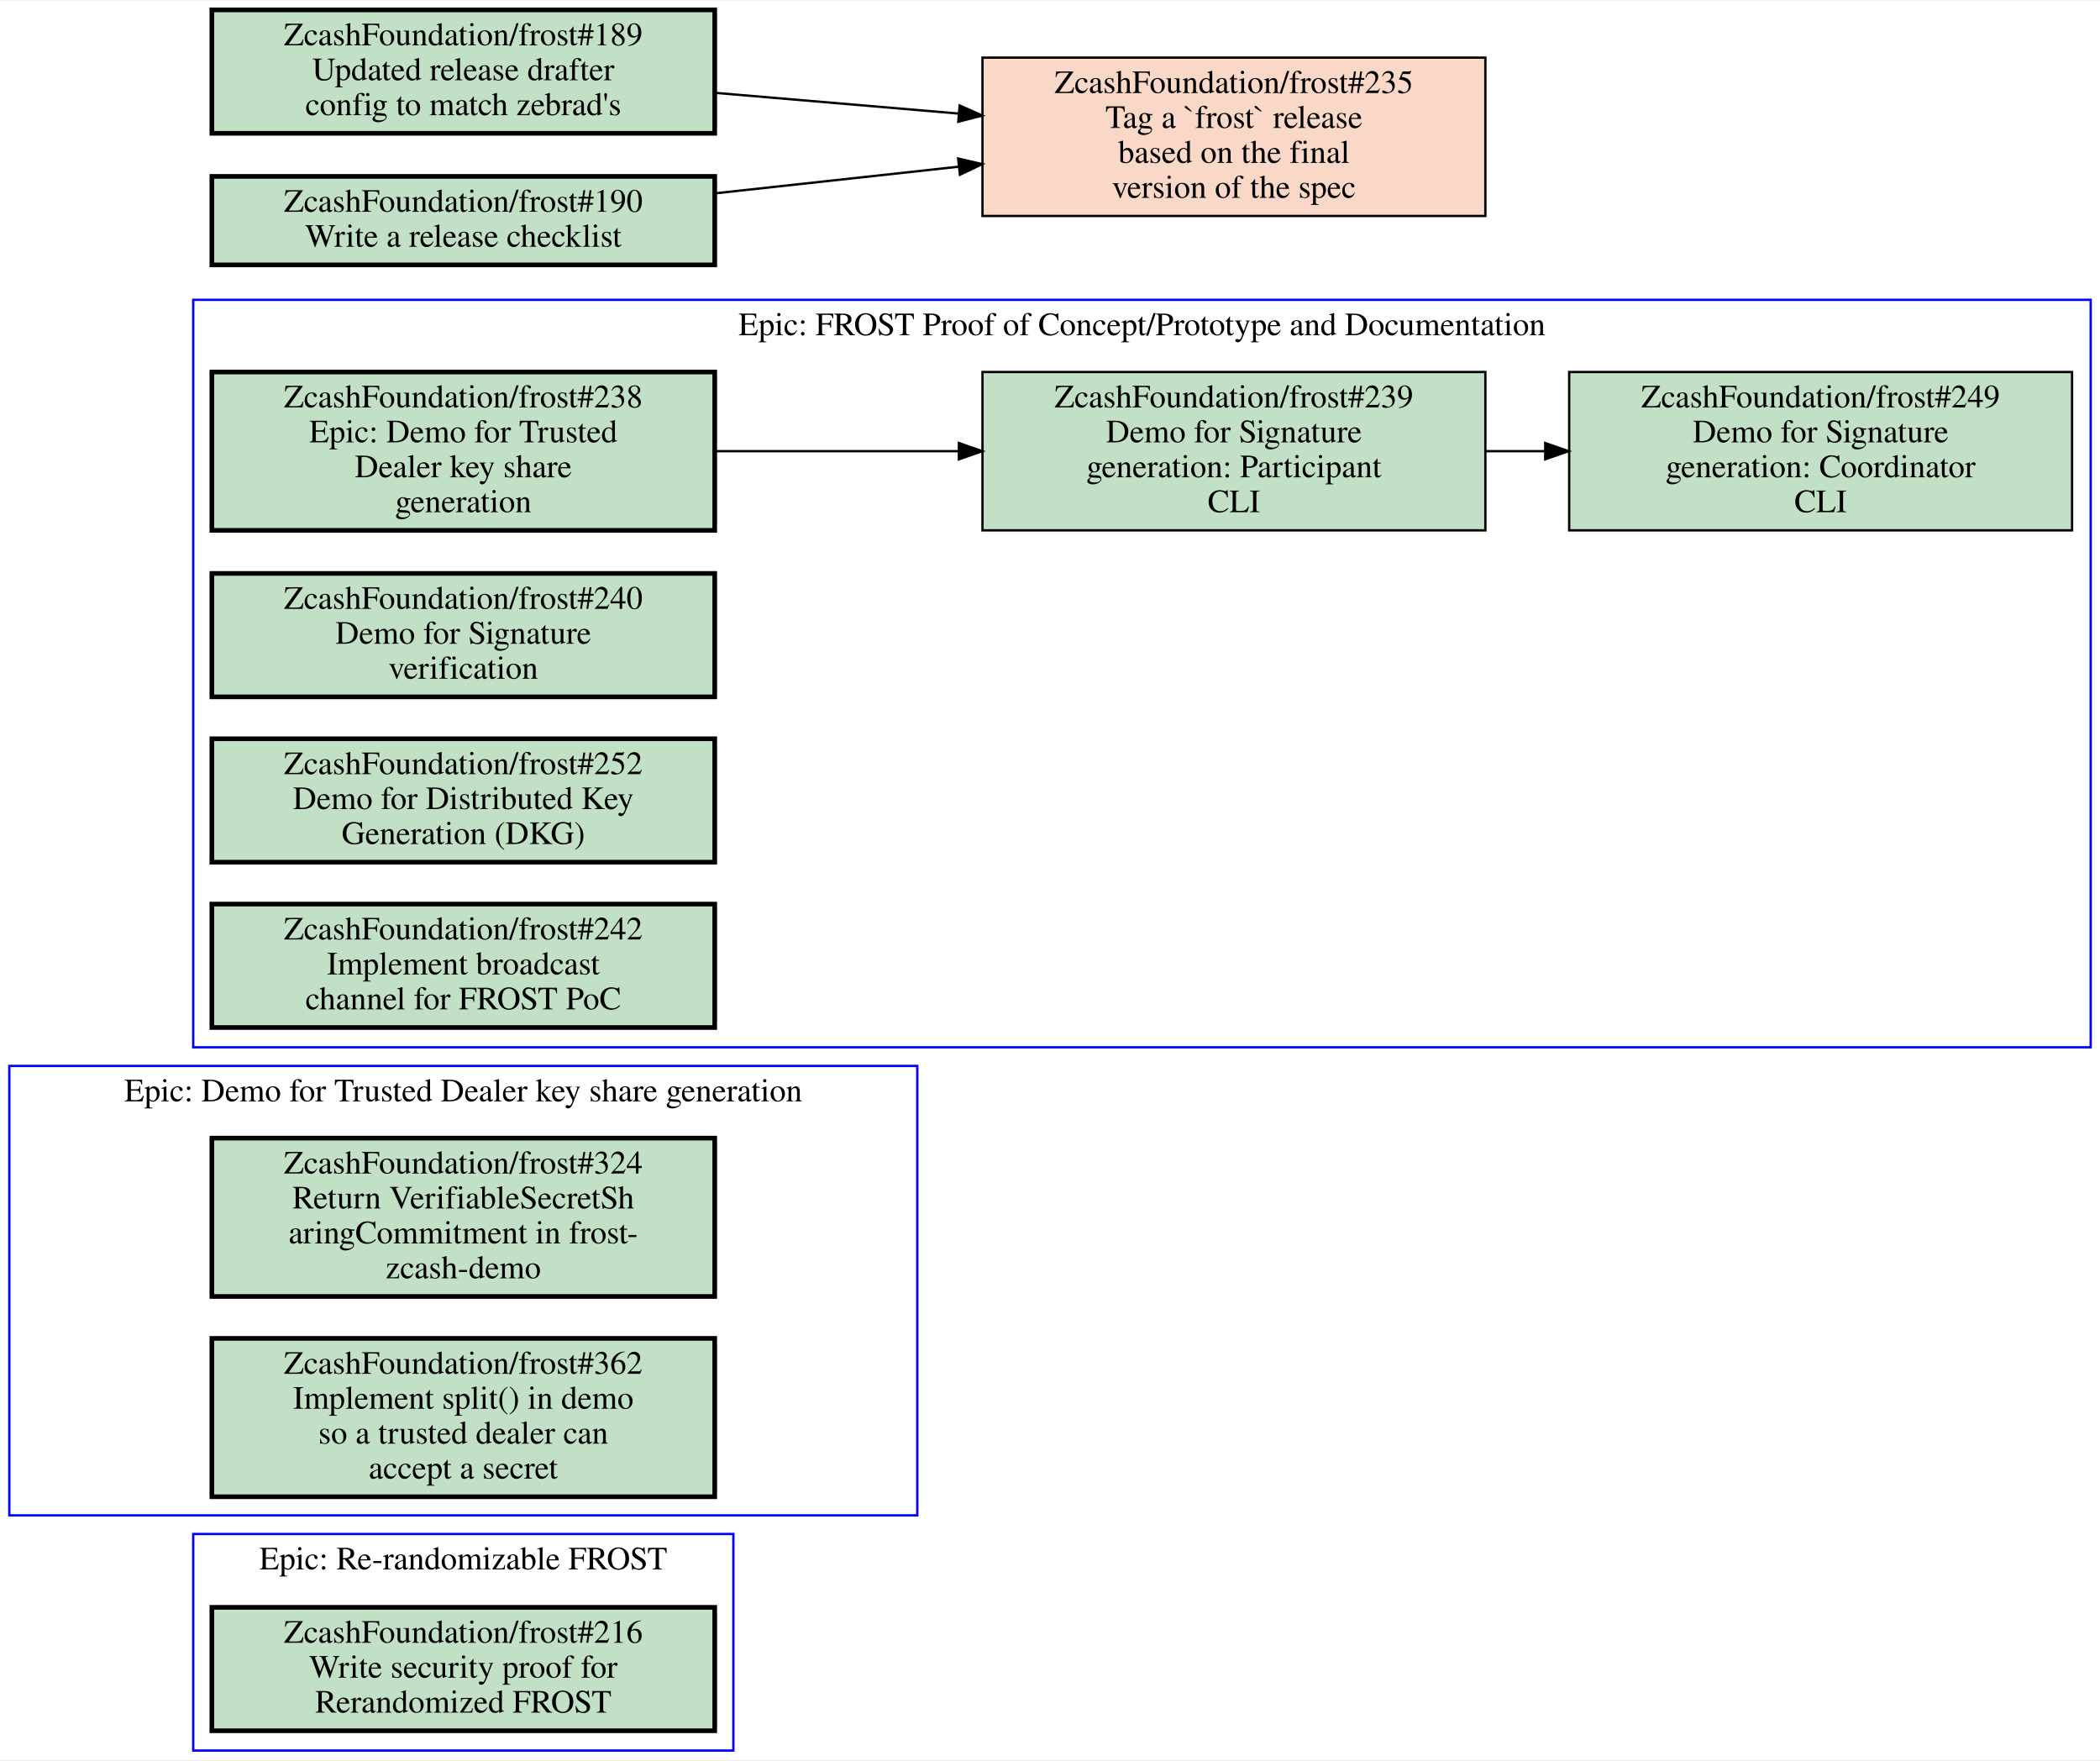
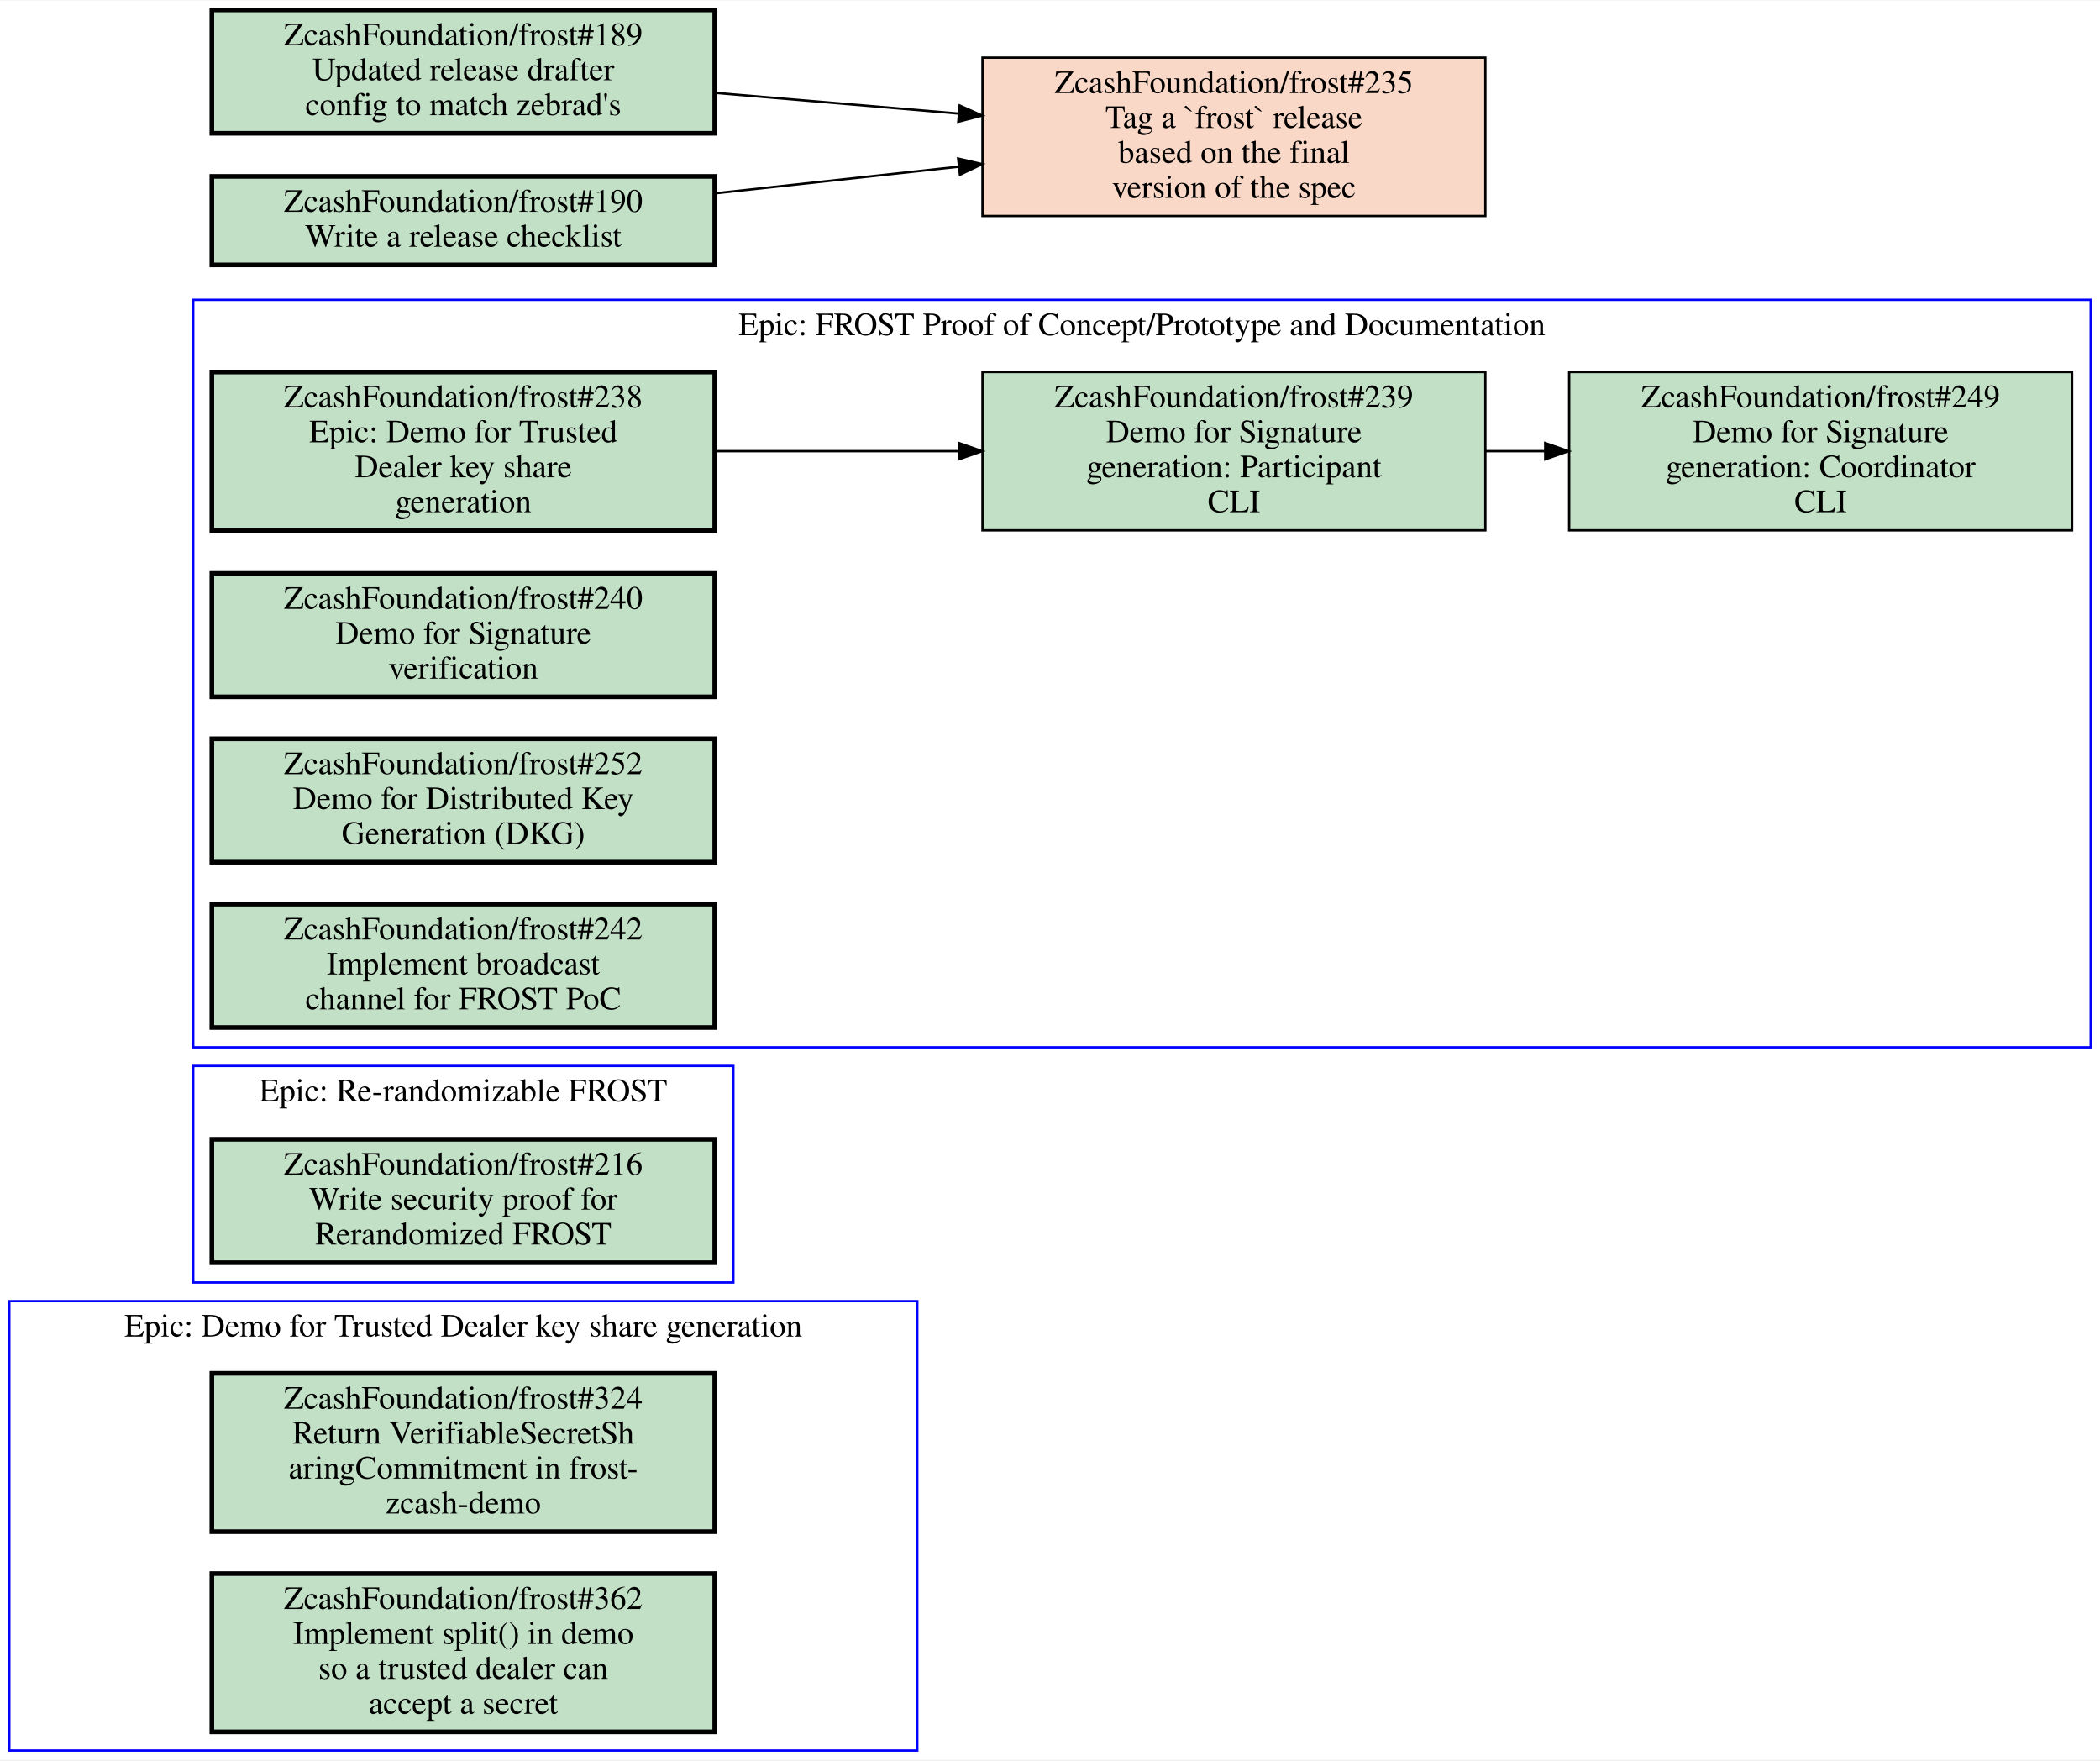
<svg xmlns="http://www.w3.org/2000/svg" xmlns:xlink="http://www.w3.org/1999/xlink" width="902pt" height="756pt" viewBox="0.00 0.00 902.00 755.50">
  <g id="graph0" class="graph" transform="scale(1 1) rotate(0) translate(4 751.5)">
    <polygon fill="white" stroke="transparent" points="-4,4 -4,-751.5 898,-751.5 898,4 -4,4" />
    <g id="clust1" class="cluster">
-       <polygon fill="none" stroke="blue" points="0,-101 0,-294 390,-294 390,-101 0,-101" />
-       <text text-anchor="middle" x="195" y="-278.8" font-family="Times,serif" font-size="14.00">Epic: Demo for Trusted Dealer key share generation</text>
+       <polygon fill="none" stroke="blue" points="0,0 0,-193 390,-193 390,0 0,0" />
+       <text text-anchor="middle" x="195" y="-177.8" font-family="Times,serif" font-size="14.00">Epic: Demo for Trusted Dealer key share generation</text>
    </g>
    <g id="clust2" class="cluster">
+       <polygon fill="none" stroke="blue" points="79,-201 79,-294 311,-294 311,-201 79,-201" />
+       <text text-anchor="middle" x="195" y="-278.8" font-family="Times,serif" font-size="14.00">Epic: Re-randomizable FROST</text>
+     </g>
+     <g id="clust3" class="cluster">
      <polygon fill="none" stroke="blue" points="79,-302 79,-623 894,-623 894,-302 79,-302" />
      <text text-anchor="middle" x="486.5" y="-607.8" font-family="Times,serif" font-size="14.00">Epic: FROST Proof of Concept/Prototype and Documentation</text>
-     </g>
-     <g id="clust3" class="cluster">
-       <polygon fill="none" stroke="blue" points="79,0 79,-93 311,-93 311,0 79,0" />
-       <text text-anchor="middle" x="195" y="-77.8" font-family="Times,serif" font-size="14.00">Epic: Re-randomizable FROST</text>
    </g>
    <g id="node1" class="node open">
      <g id="a_node1">
        <a xlink:href="https://github.com/ZcashFoundation/frost/issues/324" xlink:title="ZcashFoundation/frost#324&#10;Return VerifiableSecretSh&#10;aringCommitment in frost-&#10;zcash-demo" target="_blank">
-           <polygon fill="#c2e0c6" stroke="black" stroke-width="2" points="303,-263 87,-263 87,-195 303,-195 303,-263" />
-           <text text-anchor="middle" x="195" y="-247.8" font-family="Times,serif" font-size="14.00">ZcashFoundation/frost#324</text>
-           <text text-anchor="middle" x="195" y="-232.8" font-family="Times,serif" font-size="14.00">Return VerifiableSecretSh</text>
-           <text text-anchor="middle" x="195" y="-217.8" font-family="Times,serif" font-size="14.00">aringCommitment in frost-</text>
-           <text text-anchor="middle" x="195" y="-202.8" font-family="Times,serif" font-size="14.00">zcash-demo</text>
+           <polygon fill="#c2e0c6" stroke="black" stroke-width="2" points="303,-162 87,-162 87,-94 303,-94 303,-162" />
+           <text text-anchor="middle" x="195" y="-146.8" font-family="Times,serif" font-size="14.00">ZcashFoundation/frost#324</text>
+           <text text-anchor="middle" x="195" y="-131.8" font-family="Times,serif" font-size="14.00">Return VerifiableSecretSh</text>
+           <text text-anchor="middle" x="195" y="-116.8" font-family="Times,serif" font-size="14.00">aringCommitment in frost-</text>
+           <text text-anchor="middle" x="195" y="-101.8" font-family="Times,serif" font-size="14.00">zcash-demo</text>
        </a>
      </g>
    </g>
    <g id="node2" class="node open">
      <g id="a_node2">
        <a xlink:href="https://github.com/ZcashFoundation/frost/issues/362" xlink:title="ZcashFoundation/frost#362&#10;Implement split() in demo&#10;so a trusted dealer can&#10;accept a secret" target="_blank">
-           <polygon fill="#c2e0c6" stroke="black" stroke-width="2" points="303,-177 87,-177 87,-109 303,-109 303,-177" />
-           <text text-anchor="middle" x="195" y="-161.8" font-family="Times,serif" font-size="14.00">ZcashFoundation/frost#362</text>
-           <text text-anchor="middle" x="195" y="-146.8" font-family="Times,serif" font-size="14.00">Implement split() in demo</text>
-           <text text-anchor="middle" x="195" y="-131.8" font-family="Times,serif" font-size="14.00">so a trusted dealer can</text>
-           <text text-anchor="middle" x="195" y="-116.8" font-family="Times,serif" font-size="14.00">accept a secret</text>
+           <polygon fill="#c2e0c6" stroke="black" stroke-width="2" points="303,-76 87,-76 87,-8 303,-8 303,-76" />
+           <text text-anchor="middle" x="195" y="-60.8" font-family="Times,serif" font-size="14.00">ZcashFoundation/frost#362</text>
+           <text text-anchor="middle" x="195" y="-45.8" font-family="Times,serif" font-size="14.00">Implement split() in demo</text>
+           <text text-anchor="middle" x="195" y="-30.8" font-family="Times,serif" font-size="14.00">so a trusted dealer can</text>
+           <text text-anchor="middle" x="195" y="-15.8" font-family="Times,serif" font-size="14.00">accept a secret</text>
        </a>
      </g>
    </g>
    <g id="node3" class="node open">
      <g id="a_node3">
+         <a xlink:href="https://github.com/ZcashFoundation/frost/issues/216" xlink:title="ZcashFoundation/frost#216&#10;Write security proof for&#10;Rerandomized FROST" target="_blank">
+           <polygon fill="#c2e0c6" stroke="black" stroke-width="2" points="303,-262.5 87,-262.5 87,-209.5 303,-209.5 303,-262.5" />
+           <text text-anchor="middle" x="195" y="-247.3" font-family="Times,serif" font-size="14.00">ZcashFoundation/frost#216</text>
+           <text text-anchor="middle" x="195" y="-232.3" font-family="Times,serif" font-size="14.00">Write security proof for</text>
+           <text text-anchor="middle" x="195" y="-217.3" font-family="Times,serif" font-size="14.00">Rerandomized FROST</text>
+         </a>
+       </g>
+     </g>
+     <g id="node4" class="node open">
+       <g id="a_node4">
        <a xlink:href="https://github.com/ZcashFoundation/frost/issues/238" xlink:title="ZcashFoundation/frost#238&#10;Epic: Demo for Trusted&#10;Dealer key share&#10;generation" target="_blank">
          <polygon fill="#c2e0c6" stroke="black" stroke-width="2" points="303,-592 87,-592 87,-524 303,-524 303,-592" />
          <text text-anchor="middle" x="195" y="-576.8" font-family="Times,serif" font-size="14.00">ZcashFoundation/frost#238</text>
          <text text-anchor="middle" x="195" y="-561.8" font-family="Times,serif" font-size="14.00">Epic: Demo for Trusted</text>
          <text text-anchor="middle" x="195" y="-546.8" font-family="Times,serif" font-size="14.00">Dealer key share</text>
          <text text-anchor="middle" x="195" y="-531.8" font-family="Times,serif" font-size="14.00">generation</text>
        </a>
      </g>
    </g>
-     <g id="node4" class="node open">
-       <g id="a_node4">
+     <g id="node5" class="node open">
+       <g id="a_node5">
        <a xlink:href="https://github.com/ZcashFoundation/frost/issues/239" xlink:title="ZcashFoundation/frost#239&#10;Demo for Signature&#10;generation: Participant&#10;CLI" target="_blank">
          <polygon fill="#c2e0c6" stroke="black" points="634,-592 418,-592 418,-524 634,-524 634,-592" />
          <text text-anchor="middle" x="526" y="-576.8" font-family="Times,serif" font-size="14.00">ZcashFoundation/frost#239</text>
          <text text-anchor="middle" x="526" y="-561.8" font-family="Times,serif" font-size="14.00">Demo for Signature</text>
          <text text-anchor="middle" x="526" y="-546.8" font-family="Times,serif" font-size="14.00">generation: Participant</text>
          <text text-anchor="middle" x="526" y="-531.8" font-family="Times,serif" font-size="14.00">CLI</text>
        </a>
      </g>
    </g>
    <g id="edge1" class="edge">
      <path fill="none" stroke="black" d="M303.27,-558C336.72,-558 373.78,-558 407.87,-558" />
      <polygon fill="black" stroke="black" points="407.87,-561.5 417.87,-558 407.87,-554.5 407.87,-561.5" />
    </g>
-     <g id="node5" class="node open">
-       <g id="a_node5">
+     <g id="node6" class="node open">
+       <g id="a_node6">
        <a xlink:href="https://github.com/ZcashFoundation/frost/issues/249" xlink:title="ZcashFoundation/frost#249&#10;Demo for Signature&#10;generation: Coordinator&#10;CLI" target="_blank">
          <polygon fill="#c2e0c6" stroke="black" points="886,-592 670,-592 670,-524 886,-524 886,-592" />
          <text text-anchor="middle" x="778" y="-576.8" font-family="Times,serif" font-size="14.00">ZcashFoundation/frost#249</text>
          <text text-anchor="middle" x="778" y="-561.8" font-family="Times,serif" font-size="14.00">Demo for Signature</text>
          <text text-anchor="middle" x="778" y="-546.8" font-family="Times,serif" font-size="14.00">generation: Coordinator</text>
          <text text-anchor="middle" x="778" y="-531.8" font-family="Times,serif" font-size="14.00">CLI</text>
        </a>
      </g>
    </g>
    <g id="edge2" class="edge">
      <path fill="none" stroke="black" d="M634.11,-558C642.5,-558 650.99,-558 659.44,-558" />
      <polygon fill="black" stroke="black" points="659.71,-561.5 669.71,-558 659.71,-554.5 659.71,-561.5" />
    </g>
-     <g id="node6" class="node open">
-       <g id="a_node6">
+     <g id="node7" class="node open">
+       <g id="a_node7">
        <a xlink:href="https://github.com/ZcashFoundation/frost/issues/240" xlink:title="ZcashFoundation/frost#240&#10;Demo for Signature&#10;verification" target="_blank">
          <polygon fill="#c2e0c6" stroke="black" stroke-width="2" points="303,-505.5 87,-505.5 87,-452.5 303,-452.5 303,-505.5" />
          <text text-anchor="middle" x="195" y="-490.3" font-family="Times,serif" font-size="14.00">ZcashFoundation/frost#240</text>
          <text text-anchor="middle" x="195" y="-475.3" font-family="Times,serif" font-size="14.00">Demo for Signature</text>
          <text text-anchor="middle" x="195" y="-460.3" font-family="Times,serif" font-size="14.00">verification</text>
        </a>
      </g>
    </g>
-     <g id="node7" class="node open">
-       <g id="a_node7">
+     <g id="node8" class="node open">
+       <g id="a_node8">
        <a xlink:href="https://github.com/ZcashFoundation/frost/issues/252" xlink:title="ZcashFoundation/frost#252&#10;Demo for Distributed Key&#10;Generation (DKG)" target="_blank">
          <polygon fill="#c2e0c6" stroke="black" stroke-width="2" points="303,-434.5 87,-434.5 87,-381.5 303,-381.5 303,-434.5" />
          <text text-anchor="middle" x="195" y="-419.3" font-family="Times,serif" font-size="14.00">ZcashFoundation/frost#252</text>
          <text text-anchor="middle" x="195" y="-404.3" font-family="Times,serif" font-size="14.00">Demo for Distributed Key</text>
          <text text-anchor="middle" x="195" y="-389.3" font-family="Times,serif" font-size="14.00">Generation (DKG)</text>
        </a>
      </g>
    </g>
-     <g id="node8" class="node open">
-       <g id="a_node8">
+     <g id="node9" class="node open">
+       <g id="a_node9">
        <a xlink:href="https://github.com/ZcashFoundation/frost/issues/242" xlink:title="ZcashFoundation/frost#242&#10;Implement broadcast&#10;channel for FROST PoC" target="_blank">
          <polygon fill="#c2e0c6" stroke="black" stroke-width="2" points="303,-363.5 87,-363.5 87,-310.5 303,-310.5 303,-363.5" />
          <text text-anchor="middle" x="195" y="-348.3" font-family="Times,serif" font-size="14.00">ZcashFoundation/frost#242</text>
          <text text-anchor="middle" x="195" y="-333.3" font-family="Times,serif" font-size="14.00">Implement broadcast</text>
          <text text-anchor="middle" x="195" y="-318.3" font-family="Times,serif" font-size="14.00">channel for FROST PoC</text>
-         </a>
-       </g>
-     </g>
-     <g id="node9" class="node open">
-       <g id="a_node9">
-         <a xlink:href="https://github.com/ZcashFoundation/frost/issues/216" xlink:title="ZcashFoundation/frost#216&#10;Write security proof for&#10;Rerandomized FROST" target="_blank">
-           <polygon fill="#c2e0c6" stroke="black" stroke-width="2" points="303,-61.5 87,-61.5 87,-8.5 303,-8.5 303,-61.5" />
-           <text text-anchor="middle" x="195" y="-46.3" font-family="Times,serif" font-size="14.00">ZcashFoundation/frost#216</text>
-           <text text-anchor="middle" x="195" y="-31.3" font-family="Times,serif" font-size="14.00">Write security proof for</text>
-           <text text-anchor="middle" x="195" y="-16.3" font-family="Times,serif" font-size="14.00">Rerandomized FROST</text>
        </a>
      </g>
    </g>
    <g id="node10" class="node closed">
      <g id="a_node10">
        <a xlink:href="https://github.com/ZcashFoundation/frost/issues/235" xlink:title="ZcashFoundation/frost#235&#10;Tag a `frost` release&#10;based on the final&#10;version of the spec" target="_blank">
          <polygon fill="#fad8c7" stroke="black" points="634,-727 418,-727 418,-659 634,-659 634,-727" />
          <text text-anchor="middle" x="526" y="-711.8" font-family="Times,serif" font-size="14.00">ZcashFoundation/frost#235</text>
          <text text-anchor="middle" x="526" y="-696.8" font-family="Times,serif" font-size="14.00">Tag a `frost` release</text>
          <text text-anchor="middle" x="526" y="-681.8" font-family="Times,serif" font-size="14.00">based on the final</text>
          <text text-anchor="middle" x="526" y="-666.8" font-family="Times,serif" font-size="14.00">version of the spec</text>
        </a>
      </g>
    </g>
    <g id="node11" class="node open">
      <g id="a_node11">
        <a xlink:href="https://github.com/ZcashFoundation/frost/issues/189" xlink:title="ZcashFoundation/frost#189&#10;Updated release drafter&#10;config to match zebrad's" target="_blank">
          <polygon fill="#c2e0c6" stroke="black" stroke-width="2" points="303,-747.5 87,-747.5 87,-694.5 303,-694.5 303,-747.5" />
          <text text-anchor="middle" x="195" y="-732.3" font-family="Times,serif" font-size="14.00">ZcashFoundation/frost#189</text>
          <text text-anchor="middle" x="195" y="-717.3" font-family="Times,serif" font-size="14.00">Updated release drafter</text>
          <text text-anchor="middle" x="195" y="-702.3" font-family="Times,serif" font-size="14.00">config to match zebrad's</text>
        </a>
      </g>
    </g>
    <g id="edge3" class="edge">
      <path fill="none" stroke="black" d="M303.27,-711.87C336.72,-709.02 373.78,-705.87 407.87,-702.97" />
      <polygon fill="black" stroke="black" points="408.2,-706.45 417.87,-702.12 407.61,-699.48 408.2,-706.45" />
    </g>
    <g id="node12" class="node open">
      <g id="a_node12">
        <a xlink:href="https://github.com/ZcashFoundation/frost/issues/190" xlink:title="ZcashFoundation/frost#190&#10;Write a release checklist" target="_blank">
          <polygon fill="#c2e0c6" stroke="black" stroke-width="2" points="303,-676 87,-676 87,-638 303,-638 303,-676" />
          <text text-anchor="middle" x="195" y="-660.8" font-family="Times,serif" font-size="14.00">ZcashFoundation/frost#190</text>
          <text text-anchor="middle" x="195" y="-645.8" font-family="Times,serif" font-size="14.00">Write a release checklist</text>
        </a>
      </g>
    </g>
    <g id="edge4" class="edge">
      <path fill="none" stroke="black" d="M303.27,-668.74C336.72,-672.4 373.78,-676.45 407.87,-680.18" />
      <polygon fill="black" stroke="black" points="407.55,-683.67 417.87,-681.28 408.31,-676.71 407.55,-683.67" />
    </g>
  </g>
</svg>
